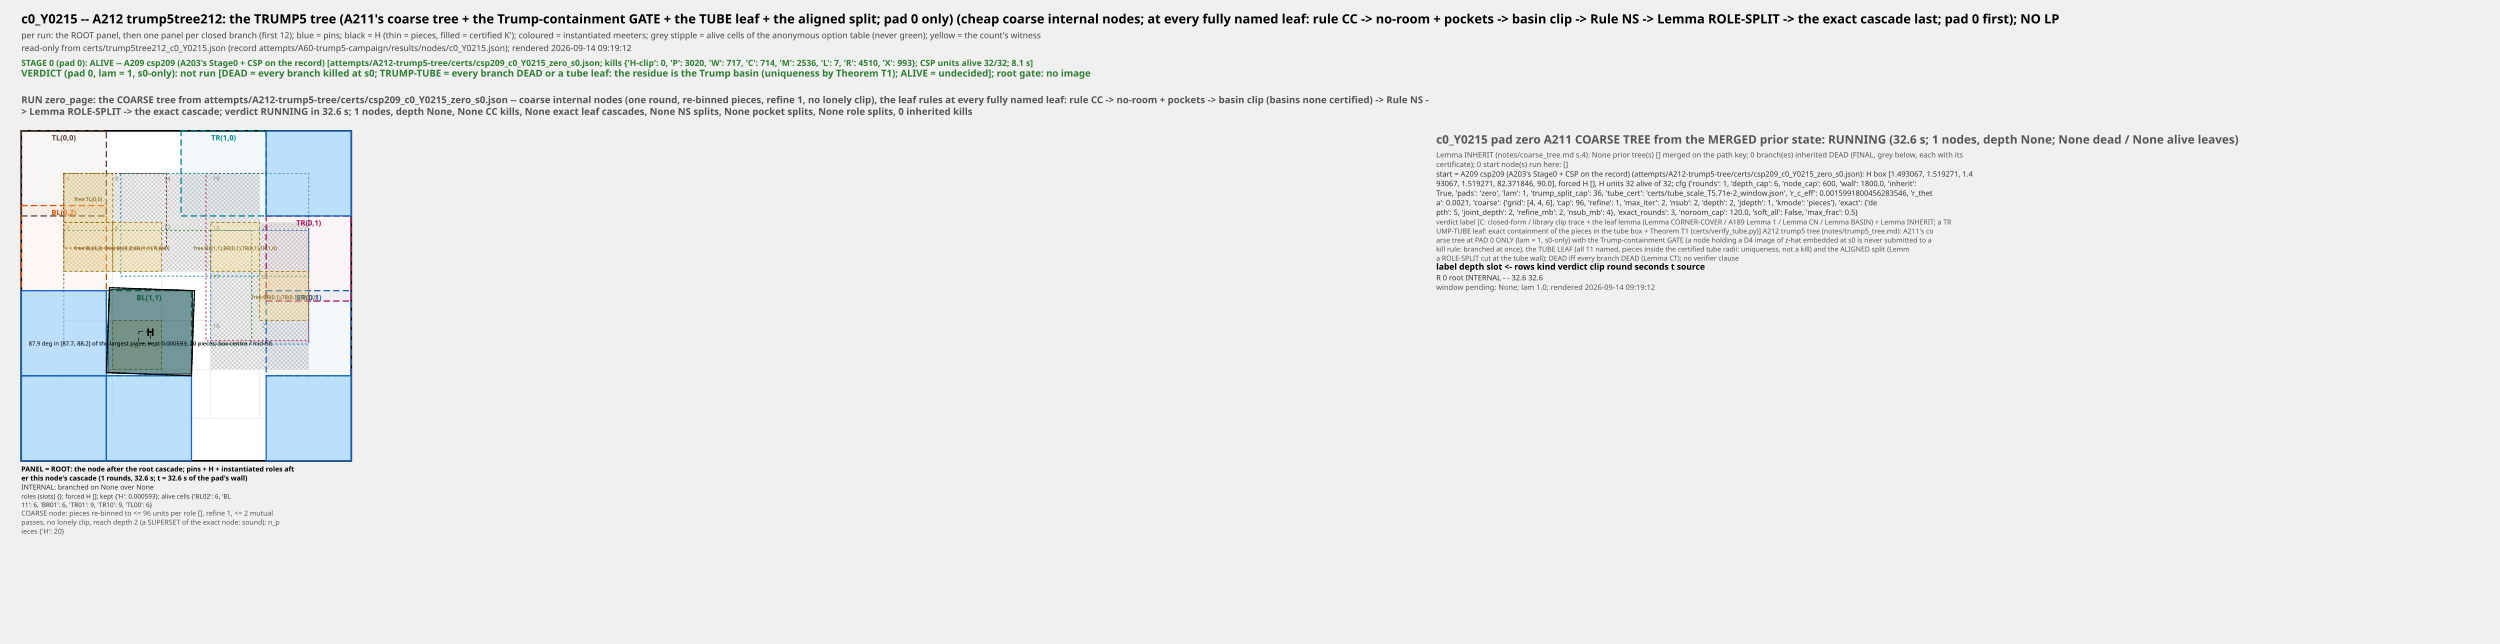
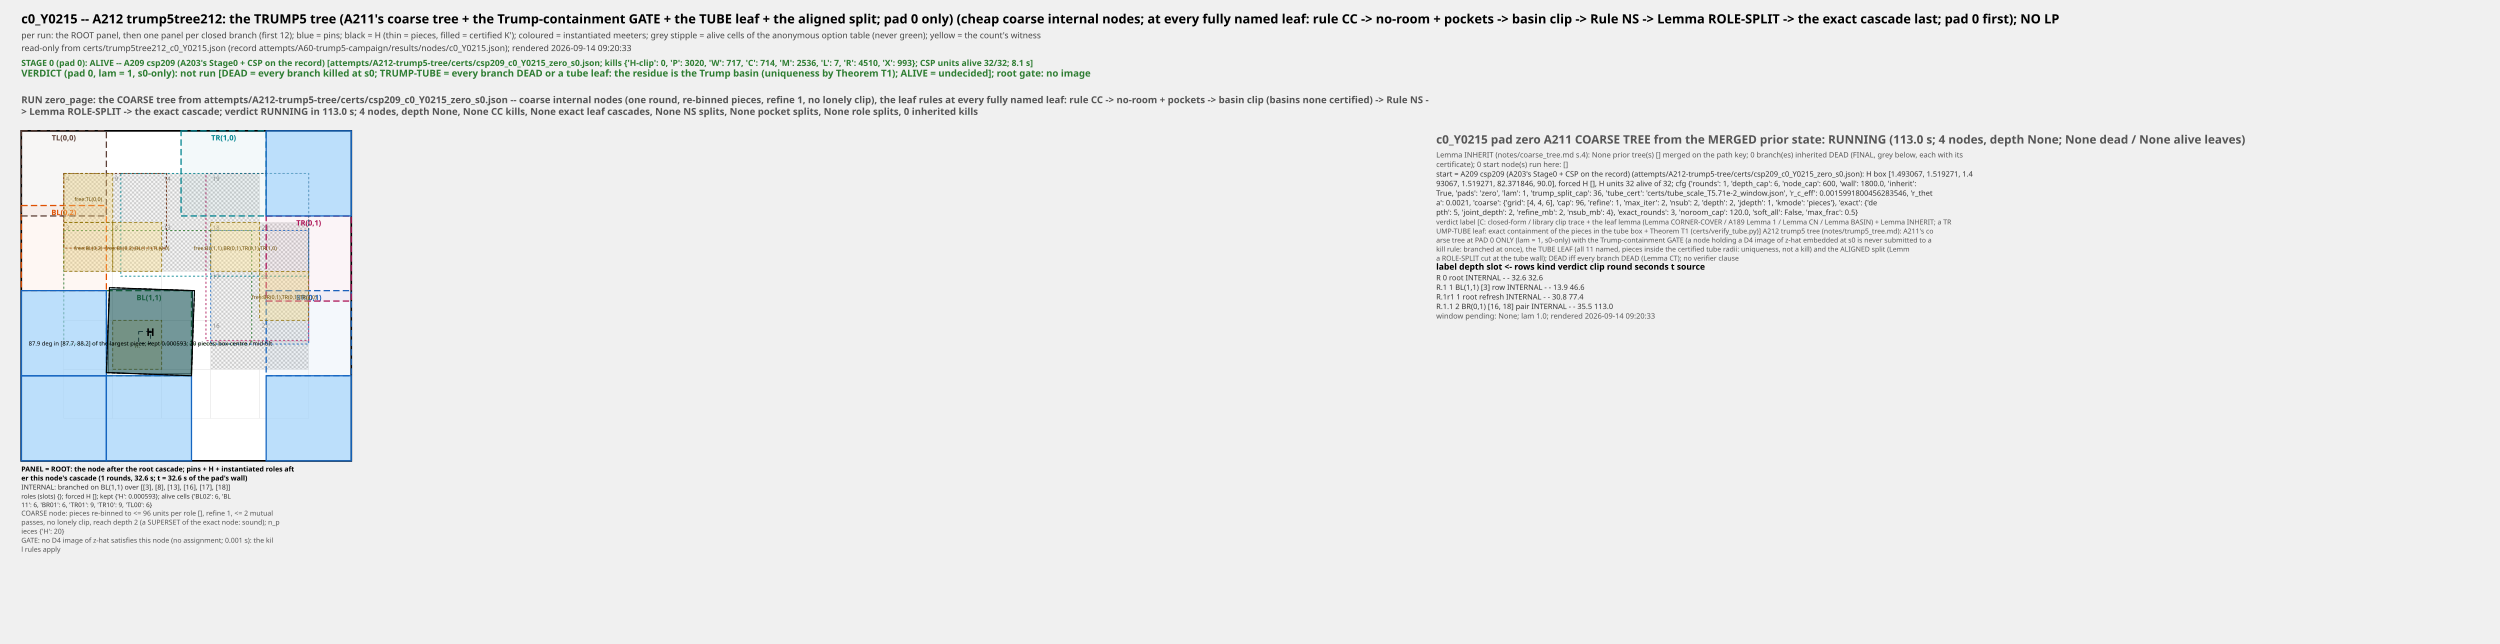
<svg xmlns="http://www.w3.org/2000/svg" width="2350" height="605" font-family="Segoe UI, sans-serif" style="background:#fff">
  <defs>
    <pattern id="stipple" width="4" height="4" patternUnits="userSpaceOnUse">
      <rect width="4" height="4" fill="#f2f2f2" />
      <circle cx="1" cy="1" r="0.7" fill="#999" />
      <circle cx="3" cy="3" r="0.7" fill="#999" />
    </pattern>
  </defs>
  <text x="20.0" y="22.0" font-size="12" fill="#000" text-anchor="start" font-weight="bold">c0_Y0215 -- A212 trump5tree212: the TRUMP5 tree (A211's coarse tree + the Trump-containment GATE + the TUBE leaf + the aligned split; pad 0 only) (cheap coarse internal nodes; at every fully named leaf: rule CC -&gt; no-room + pockets -&gt; basin clip -&gt; Rule NS -&gt; Lemma ROLE-SPLIT -&gt; the exact cascade last; pad 0 first); NO LP</text>
  <text x="20.0" y="36.0" font-size="8" fill="#444" text-anchor="start">per run: the ROOT panel, then one panel per closed branch (first 12); blue = pins; black = H (thin = pieces, filled = certified K'); coloured = instantiated meeters; grey stipple = alive cells of the anonymous option table (never green); yellow = the count's witness</text>
-   <text x="20.0" y="48.0" font-size="8" fill="#444" text-anchor="start">read-only from certs/trump5tree212_c0_Y0215.json (record attempts/A60-trump5-campaign/results/nodes/c0_Y0215.json); rendered 2026-09-14 09:19:12</text>
+   <text x="20.0" y="48.0" font-size="8" fill="#444" text-anchor="start">read-only from certs/trump5tree212_c0_Y0215.json (record attempts/A60-trump5-campaign/results/nodes/c0_Y0215.json); rendered 2026-09-14 09:20:33</text>
  <text x="20.0" y="62.0" font-size="8" fill="#2e7d32" text-anchor="start" font-weight="bold">STAGE 0 (pad 0): ALIVE -- A209 csp209 (A203's Stage0 + CSP on the record) [attempts/A212-trump5-tree/certs/csp209_c0_Y0215_zero_s0.json; kills {'H-clip': 0, 'P': 3020, 'W': 717, 'C': 714, 'M': 2536, 'L': 7, 'R': 4510, 'X': 993}; CSP units alive 32/32; 8.1 s]</text>
  <text x="20.0" y="72.0" font-size="9" fill="#2e7d32" text-anchor="start" font-weight="bold">VERDICT (pad 0, lam = 1, s0-only): not run   [DEAD = every branch killed at s0; TRUMP-TUBE = every branch DEAD or a tube leaf: the residue is the Trump basin (uniqueness by Theorem T1); ALIVE = undecided]; root gate: no image</text>
  <text x="20.0" y="97.0" font-size="9" fill="#555" text-anchor="start" font-weight="bold">RUN zero_page: the COARSE tree from attempts/A212-trump5-tree/certs/csp209_c0_Y0215_zero_s0.json -- coarse internal nodes (one round, re-binned pieces, refine 1, no lonely clip), the leaf rules at every fully named leaf: rule CC -&gt; no-room + pockets -&gt; basin clip (basins none certified) -&gt; Rule NS -</text>
-   <text x="20.0" y="108.0" font-size="9" fill="#555" text-anchor="start" font-weight="bold">&gt; Lemma ROLE-SPLIT -&gt; the exact cascade; verdict RUNNING in 32.6 s; 1 nodes, depth None, None CC kills, None exact leaf cascades, None NS splits, None pocket splits, None role splits, 0 inherited kills</text>
-   <text x="1350.0" y="135.0" font-size="11" fill="#555" text-anchor="start" font-weight="bold">c0_Y0215  pad zero  A211 COARSE TREE from the MERGED prior state: RUNNING  (32.6 s; 1 nodes, depth None; None dead / None alive leaves)</text>
+   <text x="20.0" y="108.0" font-size="9" fill="#555" text-anchor="start" font-weight="bold">&gt; Lemma ROLE-SPLIT -&gt; the exact cascade; verdict RUNNING in 113.0 s; 4 nodes, depth None, None CC kills, None exact leaf cascades, None NS splits, None pocket splits, None role splits, 0 inherited kills</text>
+   <text x="1350.0" y="135.0" font-size="11" fill="#555" text-anchor="start" font-weight="bold">c0_Y0215  pad zero  A211 COARSE TREE from the MERGED prior state: RUNNING  (113.0 s; 4 nodes, depth None; None dead / None alive leaves)</text>
  <text x="1350.0" y="148.0" font-size="7" fill="#555" text-anchor="start">Lemma INHERIT (notes/coarse_tree.md s.4): None prior tree(s) [] merged on the path key; 0 branch(es) inherited DEAD (FINAL, grey below, each with its </text>
  <text x="1350.0" y="157.0" font-size="7" fill="#555" text-anchor="start">certificate); 0 start node(s) run here: []</text>
  <text x="1350.0" y="166.0" font-size="7" fill="#333" text-anchor="start">start = A209 csp209 (A203's Stage0 + CSP on the record) (attempts/A212-trump5-tree/certs/csp209_c0_Y0215_zero_s0.json): H box [1.493067, 1.519271, 1.4</text>
  <text x="1350.0" y="175.0" font-size="7" fill="#333" text-anchor="start">93067, 1.519271, 82.371846, 90.0], forced H [], H units 32 alive of 32; cfg {'rounds': 1, 'depth_cap': 6, 'node_cap': 600, 'wall': 1800.0, 'inherit': </text>
  <text x="1350.0" y="184.0" font-size="7" fill="#333" text-anchor="start">True, 'pads': 'zero', 'lam': 1, 'trump_split_cap': 36, 'tube_cert': 'certs/tube_scale_T5.71e-2_window.json', 'r_c_eff': 0.0015991800456283546, 'r_thet</text>
  <text x="1350.0" y="193.0" font-size="7" fill="#333" text-anchor="start">a': 0.0021, 'coarse': {'grid': [4, 4, 6], 'cap': 96, 'refine': 1, 'max_iter': 2, 'nsub': 2, 'depth': 2, 'jdepth': 1, 'kmode': 'pieces'}, 'exact': {'de</text>
  <text x="1350.0" y="202.0" font-size="7" fill="#333" text-anchor="start">pth': 5, 'joint_depth': 2, 'refine_mb': 2, 'nsub_mb': 4}, 'exact_rounds': 3, 'noroom_cap': 120.0, 'soft_all': False, 'max_frac': 0.5}</text>
  <text x="1350.0" y="211.0" font-size="6.5" fill="#555" text-anchor="start">verdict label [C: closed-form / library clip trace + the leaf lemma (Lemma CORNER-COVER / A189 Lemma 1 / Lemma CN / Lemma BASIN) + Lemma INHERIT; a TR</text>
  <text x="1350.0" y="219.5" font-size="6.5" fill="#555" text-anchor="start">UMP-TUBE leaf: exact containment of the pieces in the tube box + Theorem T1 (certs/verify_tube.py)] A212 trump5 tree (notes/trump5_tree.md): A211's co</text>
  <text x="1350.0" y="228.0" font-size="6.5" fill="#555" text-anchor="start">arse tree at PAD 0 ONLY (lam = 1, s0-only) with the Trump-containment GATE (a node holding a D4 image of z-hat embedded at s0 is never submitted to a </text>
  <text x="1350.0" y="236.5" font-size="6.5" fill="#555" text-anchor="start">kill rule: branched at once), the TUBE LEAF (all 11 named, pieces inside the certified tube radii: uniqueness, not a kill) and the ALIGNED split (Lemm</text>
  <text x="1350.0" y="245.0" font-size="6.5" fill="#555" text-anchor="start">a ROLE-SPLIT cut at the tube wall); DEAD iff every branch DEAD (Lemma CT); no verifier clause</text>
  <text x="1350.0" y="253.5" font-size="8" fill="#000" text-anchor="start" font-weight="bold">label        depth  slot      &lt;- rows          kind   verdict   clip     round  seconds  t     source</text>
  <text x="1350.0" y="263.5" font-size="7" fill="#333" text-anchor="start">R            0      root                              INTERNAL  -        -      32.6     32.6</text>
-   <text x="1350.0" y="272.5" font-size="7" fill="#555" text-anchor="start">window pending: None; lam 1.0; rendered 2026-09-14 09:19:12</text>
+   <text x="1350.0" y="272.5" font-size="7" fill="#333" text-anchor="start">R.1          1      BL(1,1)   [3]              row    INTERNAL  -        -      13.9     46.6</text>
+   <text x="1350.0" y="281.5" font-size="7" fill="#333" text-anchor="start">R.1r1        1      root                       refresh INTERNAL  -        -      30.8     77.4</text>
+   <text x="1350.0" y="290.5" font-size="7" fill="#333" text-anchor="start">R.1.1        2      BR(0,1)   [16, 18]         pair   INTERNAL  -        -      35.5     113.0</text>
+   <text x="1350.0" y="299.5" font-size="7" fill="#555" text-anchor="start">window pending: None; lam 1.0; rendered 2026-09-14 09:20:33</text>
  <rect x="20.0" y="123.0" width="310.2" height="310.2" fill="#fff" fill-opacity="1.00" stroke="#000" stroke-width="1.60" />
  <rect x="60.0" y="347.1" width="46.0" height="46.0" fill="#fff" fill-opacity="1.00" stroke="#ddd" stroke-width="0.30" />
  <rect x="60.0" y="301.1" width="46.0" height="46.0" fill="#fff" fill-opacity="1.00" stroke="#ddd" stroke-width="0.30" />
  <rect x="60.0" y="255.1" width="46.0" height="46.0" fill="#fff" fill-opacity="1.00" stroke="#ddd" stroke-width="0.30" />
  <rect x="60.0" y="209.0" width="46.0" height="46.0" fill="url(#stipple)" fill-opacity="1.00" stroke="#ddd" stroke-width="0.30" />
  <text x="62.0" y="216.0" font-size="5.5" fill="#888" text-anchor="start">3</text>
  <rect x="60.0" y="163.0" width="46.0" height="46.0" fill="url(#stipple)" fill-opacity="1.00" stroke="#ddd" stroke-width="0.30" />
  <text x="62.0" y="170.0" font-size="5.5" fill="#888" text-anchor="start">4</text>
  <rect x="106.0" y="347.1" width="46.0" height="46.0" fill="#fff" fill-opacity="1.00" stroke="#ddd" stroke-width="0.30" />
  <rect x="106.0" y="301.1" width="46.0" height="46.0" fill="#fff" fill-opacity="1.00" stroke="#ddd" stroke-width="0.30" />
  <rect x="106.0" y="255.1" width="46.0" height="46.0" fill="#fff" fill-opacity="1.00" stroke="#ddd" stroke-width="0.30" />
  <rect x="106.0" y="209.0" width="46.0" height="46.0" fill="url(#stipple)" fill-opacity="1.00" stroke="#ddd" stroke-width="0.30" />
  <text x="108.0" y="216.0" font-size="5.5" fill="#888" text-anchor="start">8</text>
  <rect x="106.0" y="163.0" width="46.0" height="46.0" fill="url(#stipple)" fill-opacity="1.00" stroke="#ddd" stroke-width="0.30" />
  <text x="108.0" y="170.0" font-size="5.5" fill="#888" text-anchor="start">9</text>
  <rect x="152.1" y="347.1" width="46.0" height="46.0" fill="#fff" fill-opacity="1.00" stroke="#ddd" stroke-width="0.30" />
  <rect x="152.1" y="301.1" width="46.0" height="46.0" fill="#fff" fill-opacity="1.00" stroke="#ddd" stroke-width="0.30" />
  <rect x="152.1" y="255.1" width="46.0" height="46.0" fill="#fff" fill-opacity="1.00" stroke="#ddd" stroke-width="0.30" />
  <rect x="152.1" y="209.0" width="46.0" height="46.0" fill="url(#stipple)" fill-opacity="1.00" stroke="#ddd" stroke-width="0.30" />
  <text x="154.1" y="216.0" font-size="5.5" fill="#888" text-anchor="start">13</text>
  <rect x="152.1" y="163.0" width="46.0" height="46.0" fill="url(#stipple)" fill-opacity="1.00" stroke="#ddd" stroke-width="0.30" />
  <text x="154.1" y="170.0" font-size="5.5" fill="#888" text-anchor="start">14</text>
  <rect x="198.1" y="347.1" width="46.0" height="46.0" fill="#fff" fill-opacity="1.00" stroke="#ddd" stroke-width="0.30" />
  <rect x="198.1" y="301.1" width="46.0" height="46.0" fill="url(#stipple)" fill-opacity="1.00" stroke="#ddd" stroke-width="0.30" />
  <text x="200.1" y="308.1" font-size="5.5" fill="#888" text-anchor="start">16</text>
  <rect x="198.1" y="255.1" width="46.0" height="46.0" fill="url(#stipple)" fill-opacity="1.00" stroke="#ddd" stroke-width="0.30" />
  <text x="200.1" y="262.1" font-size="5.5" fill="#888" text-anchor="start">17</text>
  <rect x="198.1" y="209.0" width="46.0" height="46.0" fill="url(#stipple)" fill-opacity="1.00" stroke="#ddd" stroke-width="0.30" />
  <text x="200.1" y="216.0" font-size="5.5" fill="#888" text-anchor="start">18</text>
  <rect x="198.1" y="163.0" width="46.0" height="46.0" fill="url(#stipple)" fill-opacity="1.00" stroke="#ddd" stroke-width="0.30" />
  <text x="200.1" y="170.0" font-size="5.5" fill="#888" text-anchor="start">19</text>
  <rect x="244.1" y="347.1" width="46.0" height="46.0" fill="#fff" fill-opacity="1.00" stroke="#ddd" stroke-width="0.30" />
  <rect x="244.1" y="301.1" width="46.0" height="46.0" fill="url(#stipple)" fill-opacity="1.00" stroke="#ddd" stroke-width="0.30" />
  <text x="246.1" y="308.1" font-size="5.5" fill="#888" text-anchor="start">21</text>
  <rect x="244.1" y="255.1" width="46.0" height="46.0" fill="url(#stipple)" fill-opacity="1.00" stroke="#ddd" stroke-width="0.30" />
  <text x="246.1" y="262.1" font-size="5.5" fill="#888" text-anchor="start">22</text>
  <rect x="244.1" y="209.0" width="46.0" height="46.0" fill="url(#stipple)" fill-opacity="1.00" stroke="#ddd" stroke-width="0.30" />
  <text x="246.1" y="216.0" font-size="5.5" fill="#888" text-anchor="start">23</text>
  <rect x="244.1" y="163.0" width="46.0" height="46.0" fill="#fff" fill-opacity="1.00" stroke="#ddd" stroke-width="0.30" />
  <rect x="20.0" y="193.2" width="80.0" height="80.0" fill="#e65100" fill-opacity="0.05" stroke="#e65100" stroke-width="1.20" stroke-dasharray="6,3" />
  <text x="60.0" y="202.2" font-size="7" fill="#e65100" text-anchor="middle" font-weight="bold">BL(0,2)</text>
  <rect x="60.0" y="163.0" width="96.6" height="70.2" fill="none" fill-opacity="0.00" stroke="#e65100" stroke-width="0.80" stroke-dasharray="2,2" />
  <rect x="100.0" y="273.2" width="80.0" height="80.0" fill="#2e7d32" fill-opacity="0.05" stroke="#2e7d32" stroke-width="1.20" stroke-dasharray="6,3" />
  <text x="140.0" y="282.2" font-size="7" fill="#2e7d32" text-anchor="middle" font-weight="bold">BL(1,1)</text>
  <rect x="60.0" y="216.6" width="176.6" height="106.8" fill="none" fill-opacity="0.00" stroke="#2e7d32" stroke-width="0.80" stroke-dasharray="2,2" />
  <rect x="250.2" y="273.2" width="80.0" height="80.0" fill="#1565c0" fill-opacity="0.05" stroke="#1565c0" stroke-width="1.20" stroke-dasharray="6,3" />
  <text x="290.2" y="282.2" font-size="7" fill="#1565c0" text-anchor="middle" font-weight="bold">BR(0,1)</text>
  <rect x="198.1" y="216.6" width="92.1" height="106.8" fill="none" fill-opacity="0.00" stroke="#1565c0" stroke-width="0.80" stroke-dasharray="2,2" />
  <rect x="250.2" y="203.0" width="80.0" height="80.0" fill="#ad1457" fill-opacity="0.05" stroke="#ad1457" stroke-width="1.20" stroke-dasharray="6,3" />
  <text x="290.2" y="212.0" font-size="7" fill="#ad1457" text-anchor="middle" font-weight="bold">TR(0,1)</text>
  <rect x="193.6" y="163.0" width="96.6" height="157.3" fill="none" fill-opacity="0.00" stroke="#ad1457" stroke-width="0.80" stroke-dasharray="2,2" />
  <rect x="170.2" y="123.0" width="80.0" height="80.0" fill="#00838f" fill-opacity="0.05" stroke="#00838f" stroke-width="1.20" stroke-dasharray="6,3" />
  <text x="210.2" y="132.0" font-size="7" fill="#00838f" text-anchor="middle" font-weight="bold">TR(1,0)</text>
  <rect x="113.6" y="163.0" width="176.6" height="96.6" fill="none" fill-opacity="0.00" stroke="#00838f" stroke-width="0.80" stroke-dasharray="2,2" />
  <rect x="20.0" y="123.0" width="80.0" height="80.0" fill="#5d4037" fill-opacity="0.05" stroke="#5d4037" stroke-width="1.20" stroke-dasharray="6,3" />
  <text x="60.0" y="132.0" font-size="7" fill="#5d4037" text-anchor="middle" font-weight="bold">TL(0,0)</text>
  <rect x="60.0" y="163.0" width="96.6" height="70.2" fill="none" fill-opacity="0.00" stroke="#5d4037" stroke-width="0.80" stroke-dasharray="2,2" />
  <rect x="106.0" y="301.1" width="46.0" height="46.0" fill="#ffe082" fill-opacity="0.35" stroke="#8d6e00" stroke-width="0.70" stroke-dasharray="3,2" />
  <text x="129.1" y="327.1" font-size="5" fill="#6d4c00" text-anchor="middle">H:</text>
  <rect x="60.0" y="209.0" width="46.0" height="46.0" fill="#ffe082" fill-opacity="0.35" stroke="#8d6e00" stroke-width="0.70" stroke-dasharray="3,2" />
  <text x="83.0" y="235.1" font-size="5" fill="#6d4c00" text-anchor="middle">free:BL(0,2)</text>
  <rect x="106.0" y="209.0" width="46.0" height="46.0" fill="#ffe082" fill-opacity="0.35" stroke="#8d6e00" stroke-width="0.70" stroke-dasharray="3,2" />
  <text x="129.1" y="235.1" font-size="5" fill="#6d4c00" text-anchor="middle">free:BL(0,2),BL(1,1),TL(0,0)</text>
  <rect x="60.0" y="163.0" width="46.0" height="46.0" fill="#ffe082" fill-opacity="0.35" stroke="#8d6e00" stroke-width="0.70" stroke-dasharray="3,2" />
  <text x="83.0" y="189.0" font-size="5" fill="#6d4c00" text-anchor="middle">free:TL(0,0)</text>
  <rect x="198.1" y="209.0" width="46.0" height="46.0" fill="#ffe082" fill-opacity="0.35" stroke="#8d6e00" stroke-width="0.70" stroke-dasharray="3,2" />
  <text x="221.1" y="235.1" font-size="5" fill="#6d4c00" text-anchor="middle">free:BL(1,1),BR(0,1),TR(0,1),TR(1,0)</text>
  <rect x="244.1" y="255.1" width="46.0" height="46.0" fill="#ffe082" fill-opacity="0.35" stroke="#8d6e00" stroke-width="0.70" stroke-dasharray="3,2" />
  <text x="267.2" y="281.1" font-size="5" fill="#6d4c00" text-anchor="middle">free:BR(0,1),TR(0,1),TR(1,0)</text>
  <polygon points="20.0,433.2 100.0,433.2 100.0,353.2 20.0,353.2" fill="#90caf9" fill-opacity="0.60" stroke="#1565c0" stroke-width="1.20" />
  <polygon points="100.0,433.2 180.0,433.2 180.0,353.2 100.0,353.2" fill="#90caf9" fill-opacity="0.60" stroke="#1565c0" stroke-width="1.20" />
  <polygon points="20.0,353.2 100.0,353.2 100.0,273.2 20.0,273.2" fill="#90caf9" fill-opacity="0.60" stroke="#1565c0" stroke-width="1.20" />
  <polygon points="250.2,433.2 330.2,433.2 330.2,353.2 250.2,353.2" fill="#90caf9" fill-opacity="0.60" stroke="#1565c0" stroke-width="1.20" />
  <polygon points="250.2,203.0 330.2,203.0 330.2,123.0 250.2,123.0" fill="#90caf9" fill-opacity="0.60" stroke="#1565c0" stroke-width="1.20" />
  <rect x="130.4" y="311.6" width="11.2" height="11.2" fill="none" fill-opacity="0.00" stroke="#000" stroke-width="0.70" stroke-dasharray="4,3" />
  <rect x="141.2" y="311.9" width="0.5" height="0.5" fill="none" fill-opacity="0.00" stroke="#000000" stroke-width="0.25" />
  <rect x="141.0" y="311.9" width="0.5" height="0.5" fill="none" fill-opacity="0.00" stroke="#000000" stroke-width="0.25" />
  <rect x="141.0" y="311.9" width="0.5" height="0.5" fill="none" fill-opacity="0.00" stroke="#000000" stroke-width="0.25" />
  <rect x="141.0" y="311.9" width="0.5" height="0.5" fill="none" fill-opacity="0.00" stroke="#000000" stroke-width="0.25" />
  <rect x="141.0" y="311.9" width="0.5" height="0.5" fill="none" fill-opacity="0.00" stroke="#000000" stroke-width="0.25" />
  <rect x="141.2" y="311.6" width="0.5" height="0.5" fill="none" fill-opacity="0.00" stroke="#000000" stroke-width="0.25" />
  <rect x="141.0" y="311.6" width="0.5" height="0.5" fill="none" fill-opacity="0.00" stroke="#000000" stroke-width="0.25" />
  <rect x="141.0" y="311.6" width="0.5" height="0.5" fill="none" fill-opacity="0.00" stroke="#000000" stroke-width="0.25" />
  <rect x="141.0" y="311.6" width="0.5" height="0.5" fill="none" fill-opacity="0.00" stroke="#000000" stroke-width="0.25" />
  <rect x="141.0" y="311.6" width="0.5" height="0.5" fill="none" fill-opacity="0.00" stroke="#000000" stroke-width="0.25" />
  <rect x="141.3" y="311.9" width="0.5" height="0.5" fill="none" fill-opacity="0.00" stroke="#000000" stroke-width="0.25" />
  <rect x="141.3" y="311.9" width="0.5" height="0.5" fill="none" fill-opacity="0.00" stroke="#000000" stroke-width="0.25" />
  <rect x="141.3" y="311.9" width="0.5" height="0.5" fill="none" fill-opacity="0.00" stroke="#000000" stroke-width="0.25" />
  <rect x="141.3" y="311.9" width="0.5" height="0.5" fill="none" fill-opacity="0.00" stroke="#000000" stroke-width="0.25" />
  <rect x="141.3" y="311.9" width="0.5" height="0.5" fill="none" fill-opacity="0.00" stroke="#000000" stroke-width="0.25" />
  <rect x="141.3" y="311.6" width="0.5" height="0.5" fill="none" fill-opacity="0.00" stroke="#000000" stroke-width="0.25" />
  <rect x="141.3" y="311.6" width="0.5" height="0.5" fill="none" fill-opacity="0.00" stroke="#000000" stroke-width="0.25" />
  <rect x="141.3" y="311.6" width="0.5" height="0.5" fill="none" fill-opacity="0.00" stroke="#000000" stroke-width="0.25" />
  <rect x="141.3" y="311.6" width="0.5" height="0.5" fill="none" fill-opacity="0.00" stroke="#000000" stroke-width="0.25" />
  <rect x="141.3" y="311.6" width="0.5" height="0.5" fill="none" fill-opacity="0.00" stroke="#000000" stroke-width="0.25" />
  <rect x="141.0" y="311.6" width="0.5" height="0.5" fill="none" fill-opacity="0.00" stroke="#000000" stroke-width="1.40" />
  <polygon points="101.5,350.1 140.0,351.6 140.9,351.6 141.5,351.6 179.7,351.6 180.1,341.7 181.0,312.9 181.0,311.6 181.0,273.5 171.3,273.1 142.3,272.2 141.0,272.1 103.1,272.1 101.6,309.6 101.6,310.9 101.5,312.1" fill="#000000" fill-opacity="0.45" stroke="#000000" stroke-width="0.80" />
  <polygon points="180.0,353.2 182.8,273.2 102.9,270.4 100.0,350.3" fill="#00e5ff" fill-opacity="0.15" stroke="#000000" stroke-width="1.00" />
  <polygon points="179.8,353.3 183.0,273.4 103.0,270.2 99.8,350.1" fill="none" fill-opacity="0.00" stroke="#000000" stroke-width="0.50" stroke-dasharray="3,2" />
  <polygon points="180.1,353.0 182.7,273.0 102.7,270.5 100.2,350.5" fill="none" fill-opacity="0.00" stroke="#000000" stroke-width="0.50" stroke-dasharray="3,2" />
  <text x="141.4" y="315.8" font-size="10" fill="#000000" text-anchor="middle" font-weight="bold">H</text>
  <text x="141.4" y="324.8" font-size="5.5" fill="#000000" text-anchor="middle">87.9 deg in [87.7, 88.2] of the largest piece; kept 0.000593; 20 pieces; box centre / mid-tilt</text>
  <text x="20.0" y="443.2" font-size="6.5" fill="#000" text-anchor="start" font-weight="bold">PANEL = ROOT: the node after the root cascade; pins + H + instantiated roles aft</text>
  <text x="20.0" y="451.7" font-size="6.5" fill="#000" text-anchor="start" font-weight="bold">er this node's cascade (1 rounds, 32.6 s; t = 32.6 s of the pad's wall)</text>
-   <text x="20.0" y="460.2" font-size="6.5" fill="#333" text-anchor="start">INTERNAL: branched on None over None</text>
+   <text x="20.0" y="460.2" font-size="6.5" fill="#333" text-anchor="start">INTERNAL: branched on BL(1,1) over [[3], [8], [13], [16], [17], [18]]</text>
  <text x="20.0" y="468.7" font-size="6" fill="#333" text-anchor="start">roles (slots) {}; forced H []; kept {'H': 0.000593}; alive cells {'BL02': 6, 'BL</text>
  <text x="20.0" y="476.7" font-size="6" fill="#333" text-anchor="start">11': 6, 'BR01': 6, 'TR01': 9, 'TR10': 9, 'TL00': 6}</text>
  <text x="20.0" y="484.7" font-size="6.5" fill="#555" text-anchor="start">COARSE node: pieces re-binned to &lt;= 96 units per role [], refine 1, &lt;= 2 mutual </text>
  <text x="20.0" y="493.2" font-size="6.5" fill="#555" text-anchor="start">passes, no lonely clip, reach depth 2 (a SUPERSET of the exact node: sound); n_p</text>
  <text x="20.0" y="501.7" font-size="6.5" fill="#555" text-anchor="start">ieces {'H': 20}</text>
+   <text x="20.0" y="510.2" font-size="6.5" fill="#555" text-anchor="start">GATE: no D4 image of z-hat satisfies this node (no assignment; 0.001 s): the kil</text>
+   <text x="20.0" y="518.7" font-size="6.5" fill="#555" text-anchor="start">l rules apply</text>
</svg>
